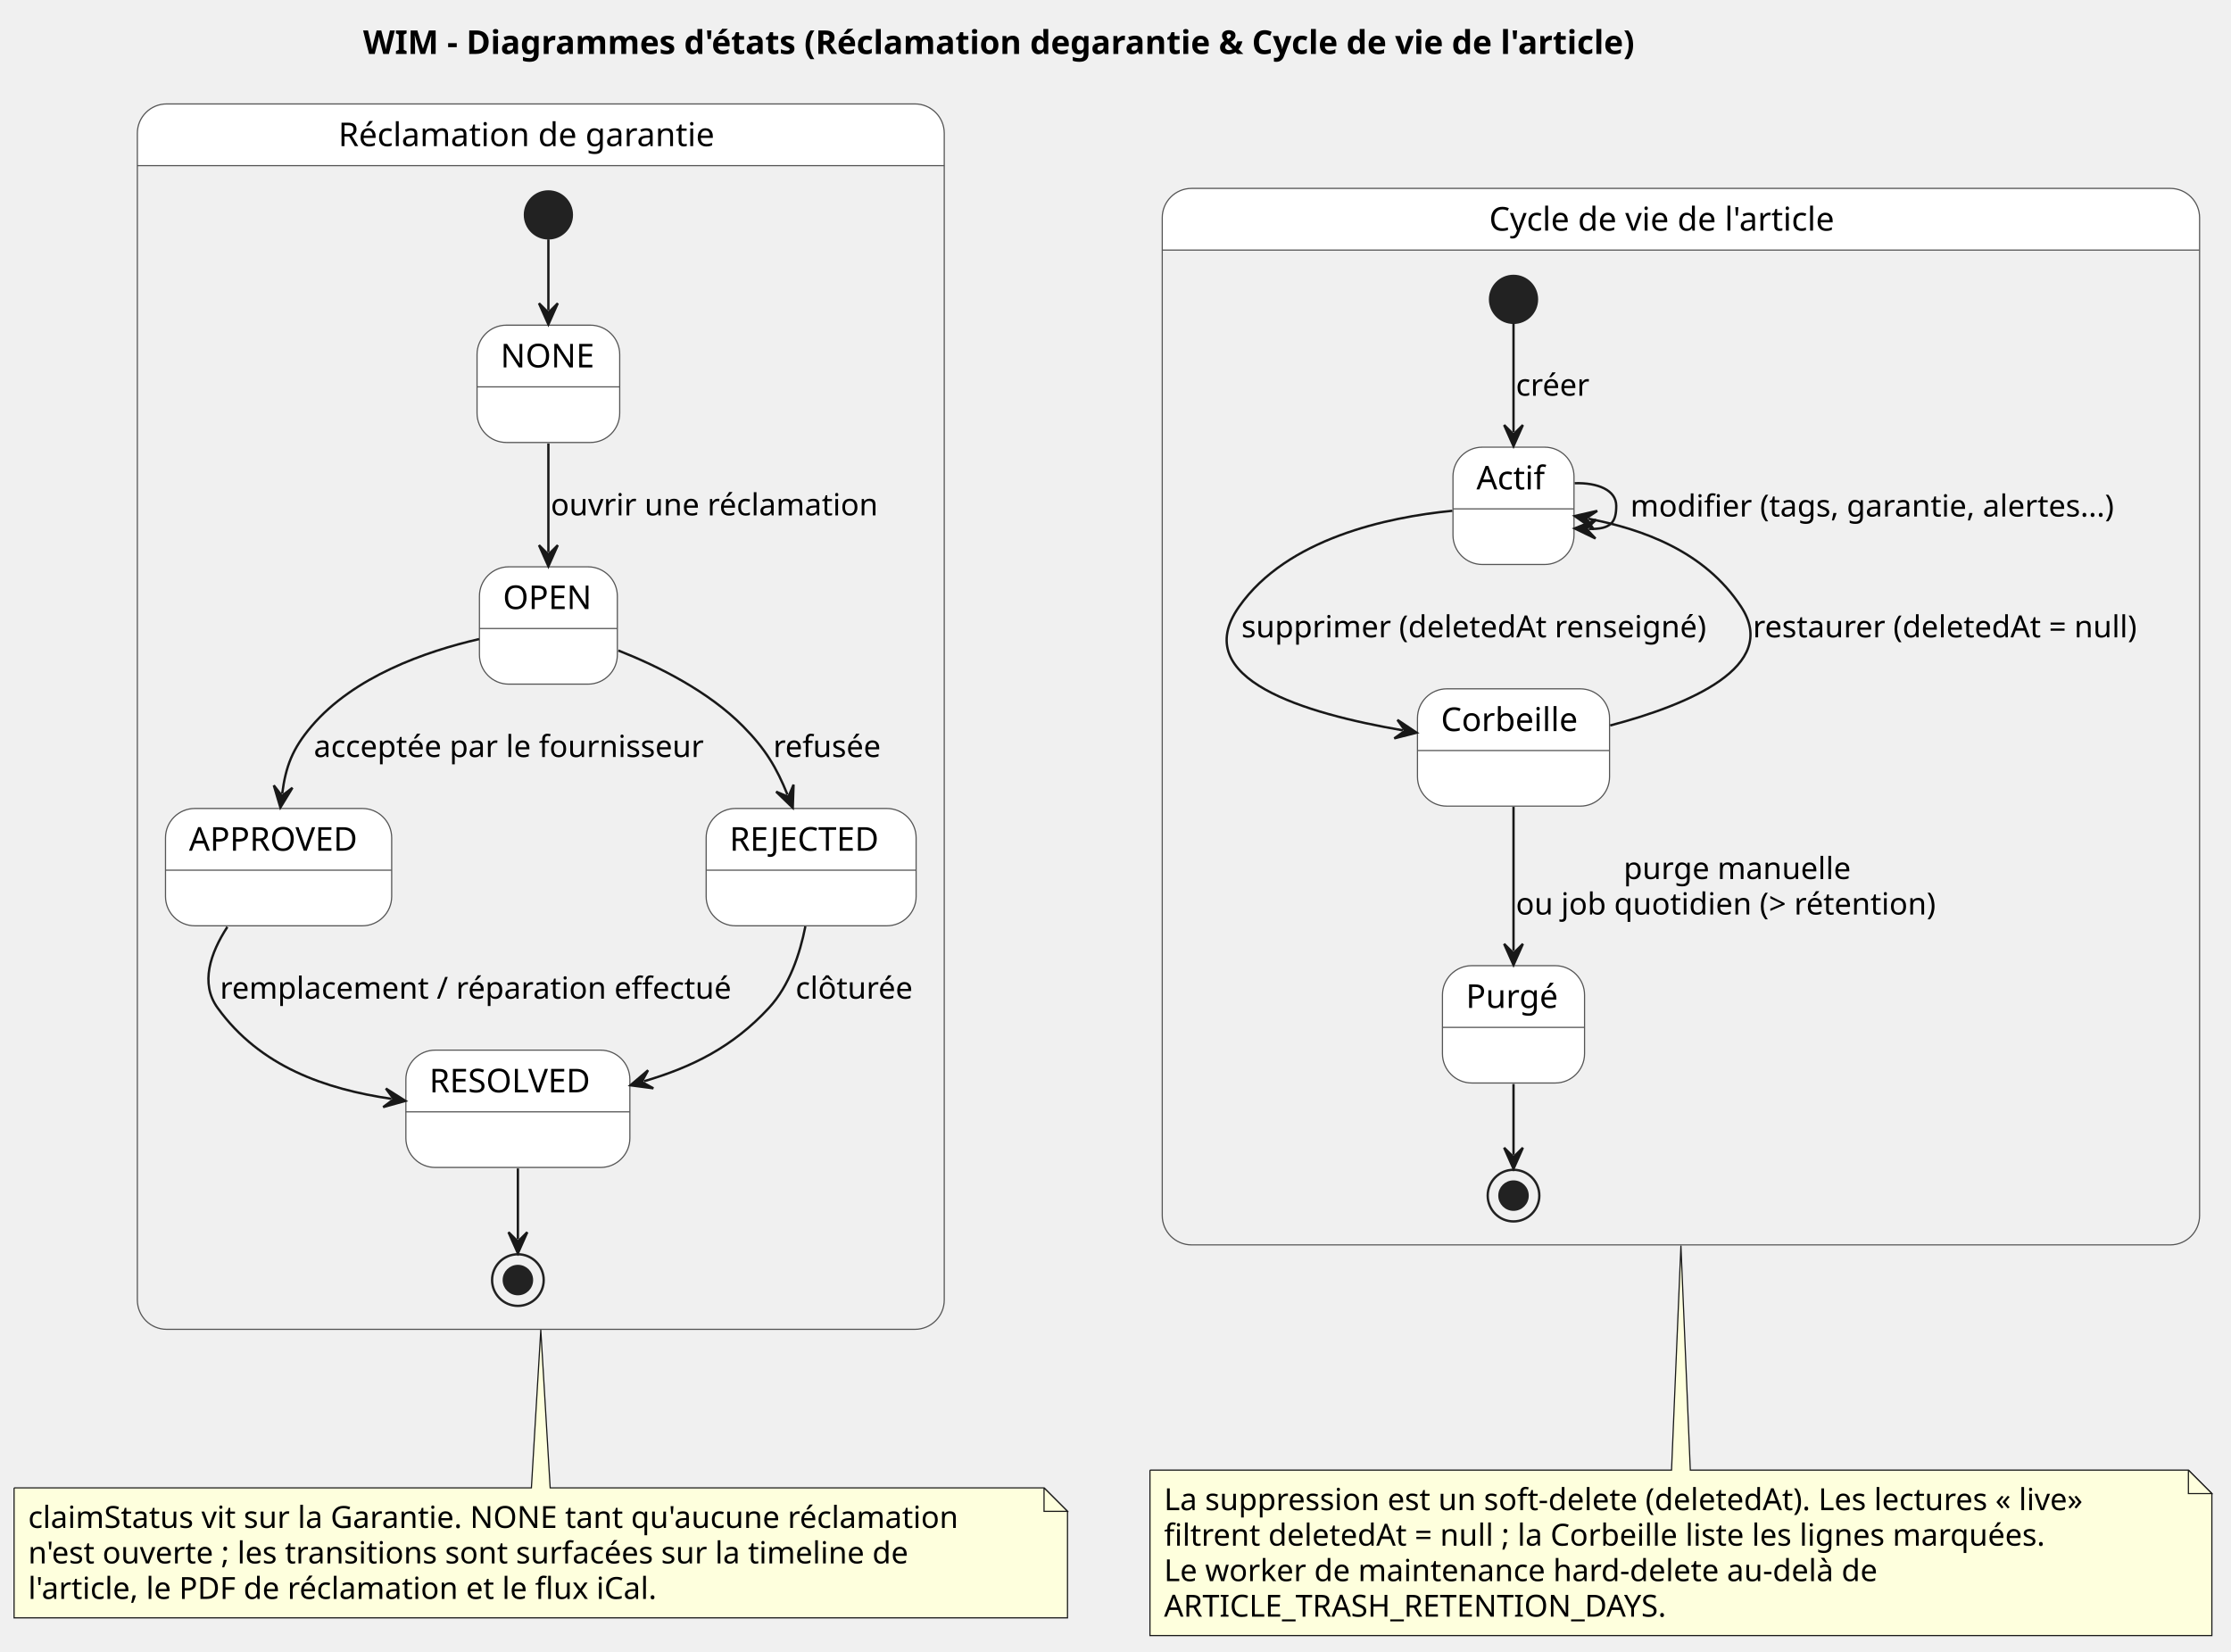
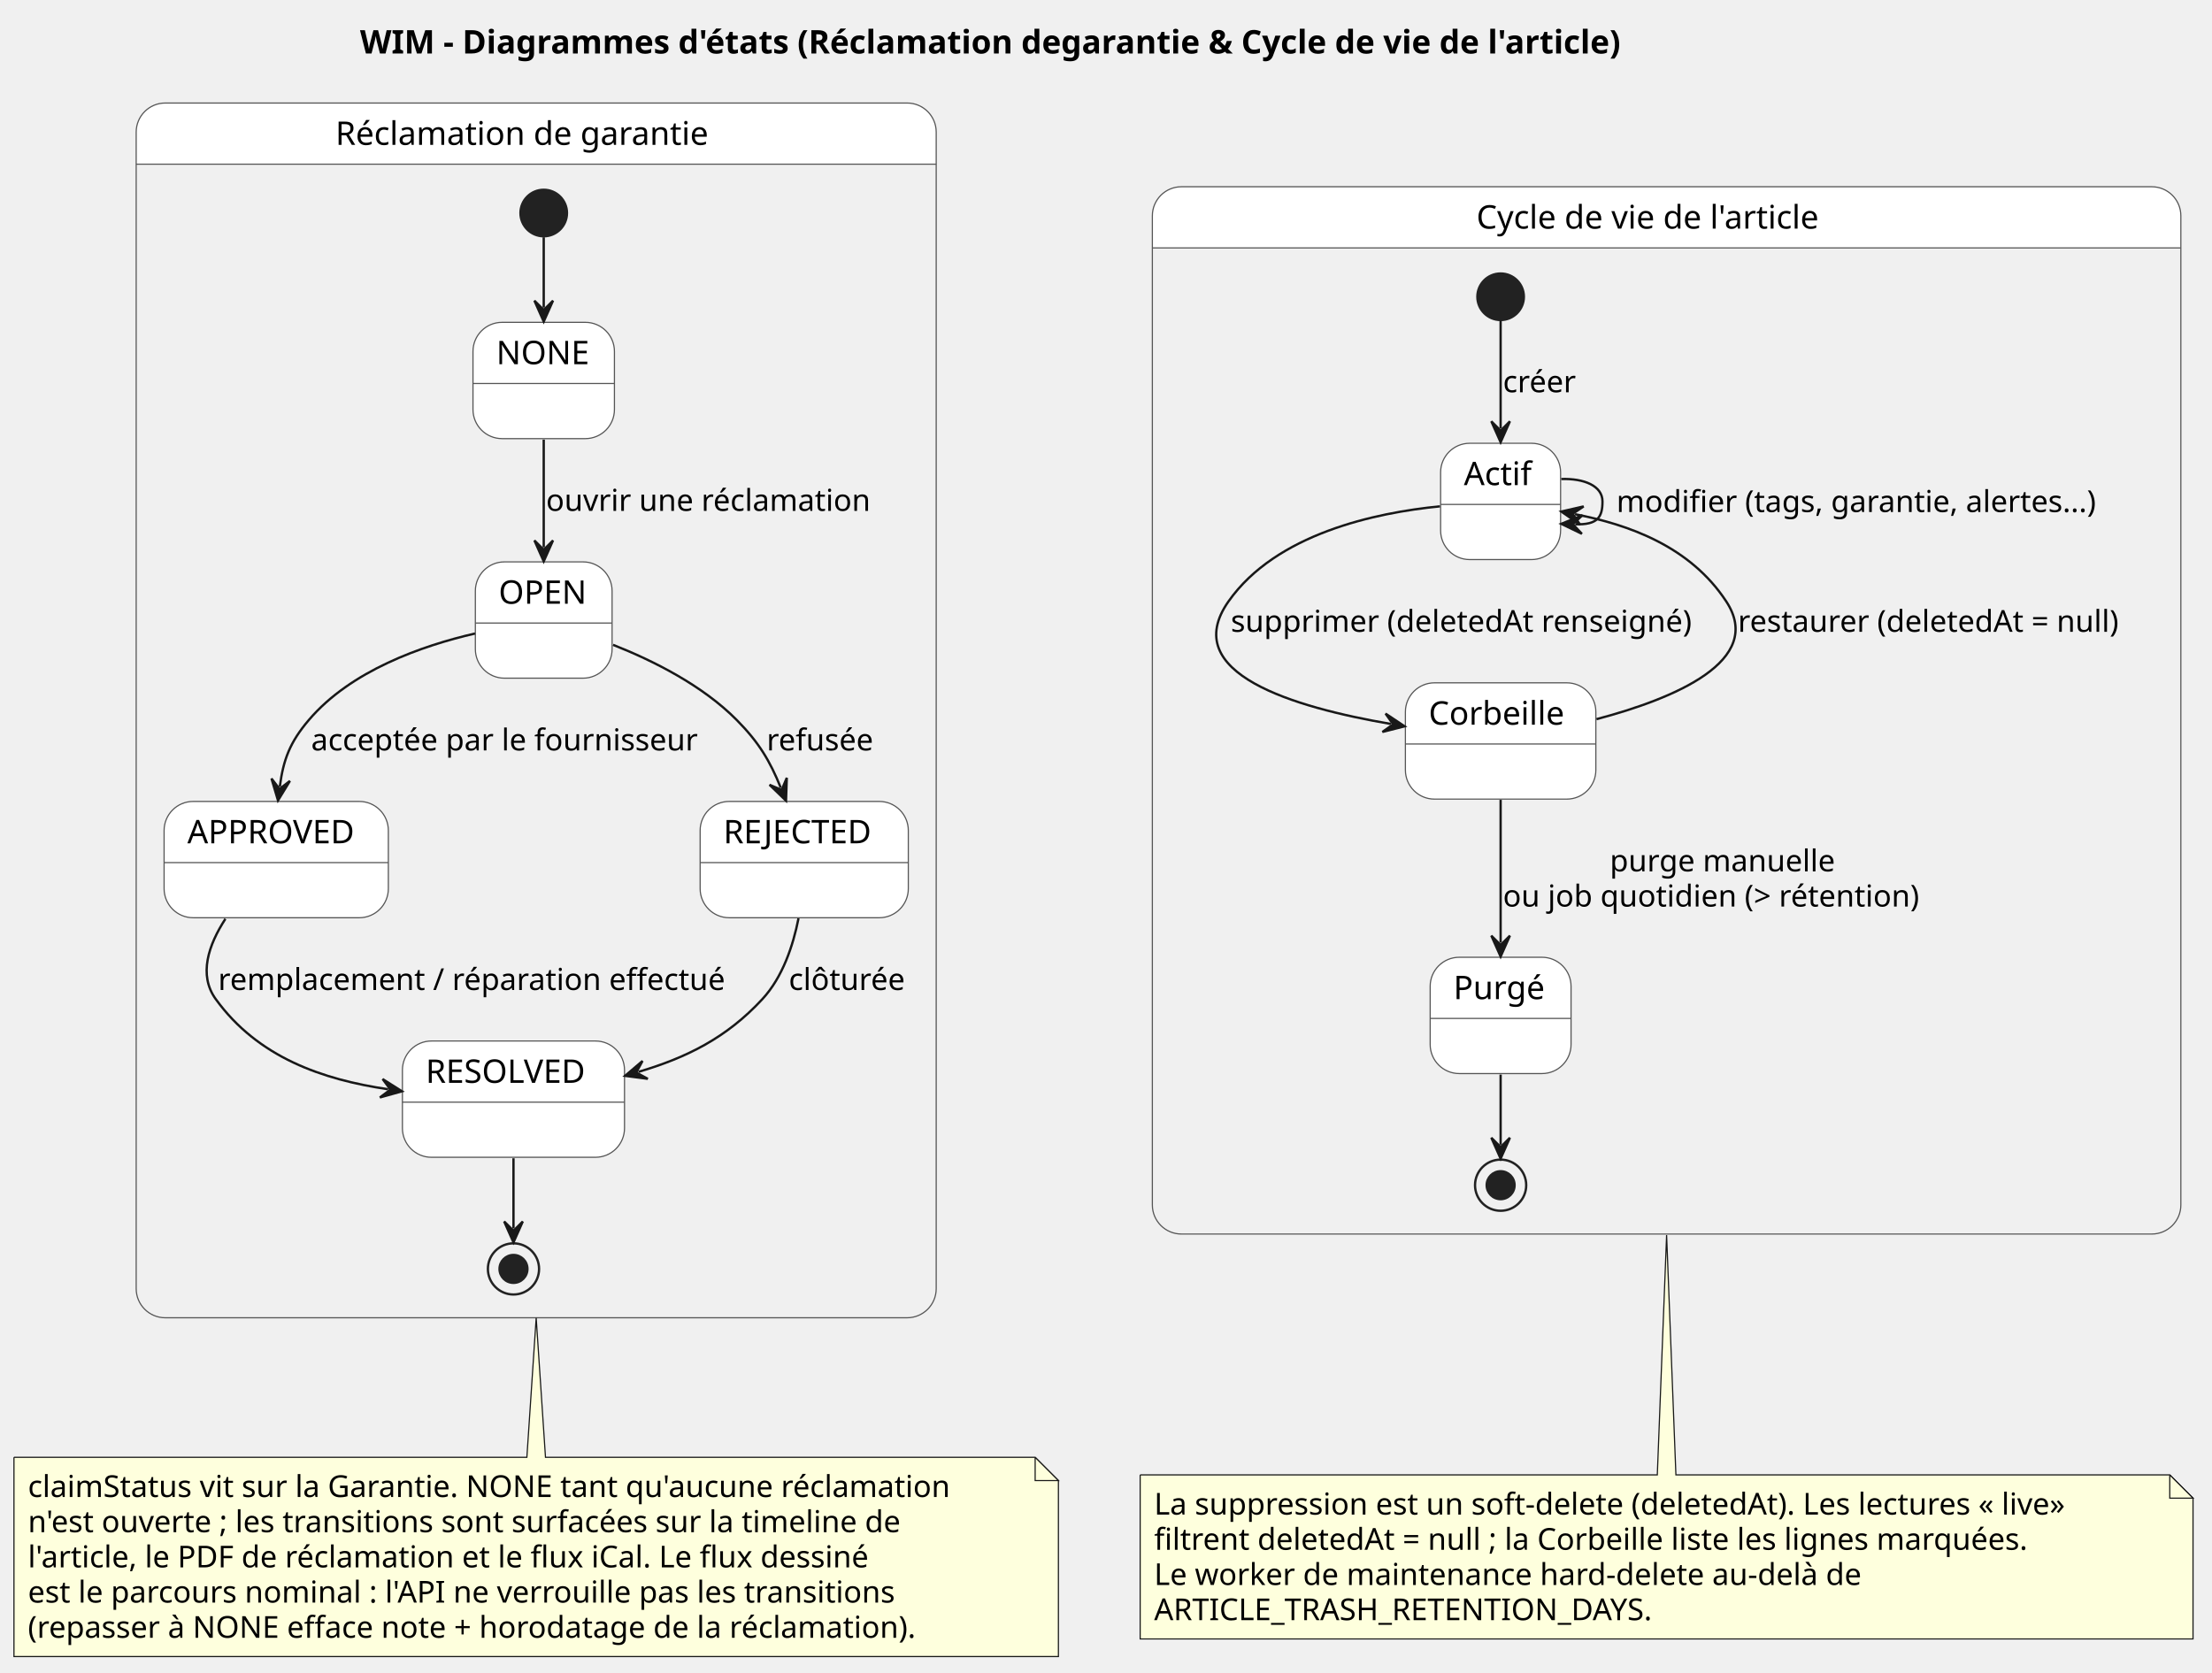
- <svg xmlns="http://www.w3.org/2000/svg" contentStyleType="text/css" data-diagram-type="STATE" height="704px" preserveAspectRatio="none" style="width:951px;height:704px;background:#FFFFFF;" version="1.1" viewBox="0 0 951 704" width="951px" zoomAndPan="magnify">
+ <svg xmlns="http://www.w3.org/2000/svg" contentStyleType="text/css" data-diagram-type="STATE" height="719px" preserveAspectRatio="none" style="width:951px;height:719px;background:#FFFFFF;" version="1.1" viewBox="0 0 951 719" width="951px" zoomAndPan="magnify">
  <defs />
  <g>
    <g class="title" data-source-line="1">
      <text fill="#000000" font-family="sans-serif" font-size="14" font-weight="bold" lengthAdjust="spacing" textLength="626.288" x="154.778" y="22.995">WIM - Diagrammes d'états (Réclamation de
garantie &amp; Cycle de vie de l'article)</text>
    </g>
    <path d="M71.05,44.297 L390,44.297 A12.5,12.5 0 0 1 402.5,56.797 L402.5,70.594 L58.55,70.594 L58.55,56.797 A12.5,12.5 0 0 1 71.05,44.297" fill="#FFFFFF" />
    <rect fill="none" height="522.297" rx="12.5" ry="12.5" style="stroke:#555555;stroke-width:0.5;" width="343.95" x="58.55" y="44.297" />
    <line style="stroke:#555555;stroke-width:0.5;" x1="58.55" x2="402.5" y1="70.594" y2="70.594" />
    <text fill="#000000" font-family="sans-serif" font-size="14" lengthAdjust="spacing" textLength="172.607" x="144.221" y="62.292">Réclamation de garantie</text>
    <ellipse cx="233.76" cy="91.594" fill="#222222" rx="10" ry="10" style="stroke:#222222;stroke-width:1;" />
    <g id="Claim.NONE">
      <rect fill="#FFFFFF" height="50" rx="12.5" ry="12.5" style="stroke:#555555;stroke-width:0.5;" width="60.81" x="203.35" y="138.594" />
      <line style="stroke:#555555;stroke-width:0.5;" x1="203.35" x2="264.161" y1="164.891" y2="164.891" />
      <text fill="#000000" font-family="sans-serif" font-size="14" lengthAdjust="spacing" textLength="40.81" x="213.35" y="156.589">NONE</text>
    </g>
    <g id="Claim.OPEN">
      <rect fill="#FFFFFF" height="50" rx="12.5" ry="12.5" style="stroke:#555555;stroke-width:0.5;" width="58.78" x="204.37" y="241.594" />
      <line style="stroke:#555555;stroke-width:0.5;" x1="204.37" x2="263.15" y1="267.891" y2="267.891" />
      <text fill="#000000" font-family="sans-serif" font-size="14" lengthAdjust="spacing" textLength="38.78" x="214.37" y="259.589">OPEN</text>
    </g>
    <g id="Claim.APPROVED">
      <rect fill="#FFFFFF" height="50" rx="12.5" ry="12.5" style="stroke:#555555;stroke-width:0.5;" width="96.412" x="70.55" y="344.594" />
      <line style="stroke:#555555;stroke-width:0.5;" x1="70.55" x2="166.962" y1="370.891" y2="370.891" />
      <text fill="#000000" font-family="sans-serif" font-size="14" lengthAdjust="spacing" textLength="76.412" x="80.55" y="362.589">APPROVED</text>
    </g>
    <g id="Claim.REJECTED">
      <rect fill="#FFFFFF" height="50" rx="12.5" ry="12.5" style="stroke:#555555;stroke-width:0.5;" width="89.501" x="301.01" y="344.594" />
      <line style="stroke:#555555;stroke-width:0.5;" x1="301.01" x2="390.511" y1="370.891" y2="370.891" />
      <text fill="#000000" font-family="sans-serif" font-size="14" lengthAdjust="spacing" textLength="69.501" x="311.01" y="362.589">REJECTED</text>
    </g>
    <g id="Claim.RESOLVED">
      <rect fill="#FFFFFF" height="50" rx="12.5" ry="12.5" style="stroke:#555555;stroke-width:0.5;" width="95.482" x="173.01" y="447.594" />
      <line style="stroke:#555555;stroke-width:0.5;" x1="173.01" x2="268.492" y1="473.891" y2="473.891" />
      <text fill="#000000" font-family="sans-serif" font-size="14" lengthAdjust="spacing" textLength="75.482" x="183.01" y="465.589">RESOLVED</text>
    </g>
    <ellipse cx="220.76" cy="545.594" fill="none" rx="11" ry="11" style="stroke:#222222;stroke-width:1;" />
    <ellipse cx="220.76" cy="545.594" fill="#222222" rx="6" ry="6" style="stroke:#222222;stroke-width:1;" />
    <g class="link" data-entity-1=".start.Claim" data-entity-2="NONE" data-source-line="10" data-uid="lnk4" id="link_.start.Claim_NONE">
      <path d="M233.76,102.034 C233.76,111.294 233.76,119.784 233.76,132.274" fill="none" id="*start*Claim-to-NONE" style="stroke:#181818;stroke-width:1;" />
      <polygon fill="#181818" points="233.76,138.274,237.76,129.274,233.76,133.274,229.76,129.274,233.76,138.274" style="stroke:#181818;stroke-width:1;" />
    </g>
    <g class="link" data-entity-1="NONE" data-entity-2="OPEN" data-source-line="11" data-uid="lnk6" id="link_NONE_OPEN">
      <path d="M233.76,189.044 C233.76,204.924 233.76,219.534 233.76,235.374" fill="none" id="NONE-to-OPEN" style="stroke:#181818;stroke-width:1;" />
      <polygon fill="#181818" points="233.76,241.374,237.76,232.374,233.76,236.374,229.76,232.374,233.76,241.374" style="stroke:#181818;stroke-width:1;" />
      <text fill="#000000" font-family="sans-serif" font-size="13" lengthAdjust="spacing" textLength="148.529" x="234.76" y="219.661">ouvrir une réclamation</text>
    </g>
    <g class="link" data-entity-1="OPEN" data-entity-2="APPROVED" data-source-line="12" data-uid="lnk8" id="link_OPEN_APPROVED">
      <path d="M204.25,272.384 C181.46,277.634 150.84,288.334 132.76,309.594 C124.64,319.134 121.818,326.604 120.298,338.234" fill="none" id="OPEN-to-APPROVED" style="stroke:#181818;stroke-width:1;" />
      <polygon fill="#181818" points="119.52,344.184,124.653,335.778,120.168,339.226,116.72,334.741,119.52,344.184" style="stroke:#181818;stroke-width:1;" />
      <text fill="#000000" font-family="sans-serif" font-size="13" lengthAdjust="spacing" textLength="178.268" x="133.76" y="322.661">acceptée par le fournisseur</text>
    </g>
    <g class="link" data-entity-1="OPEN" data-entity-2="REJECTED" data-source-line="13" data-uid="lnk10" id="link_OPEN_REJECTED">
      <path d="M263.56,277.254 C280.82,284.064 302,294.664 316.76,309.594 C326.3,319.254 330.991,327.121 335.681,338.721" fill="none" id="OPEN-to-REJECTED" style="stroke:#181818;stroke-width:1;" />
      <polygon fill="#181818" points="337.93,344.284,338.265,334.441,336.056,339.648,330.848,337.439,337.93,344.284" style="stroke:#181818;stroke-width:1;" />
      <text fill="#000000" font-family="sans-serif" font-size="13" lengthAdjust="spacing" textLength="48.928" x="329.6" y="322.661">refusée</text>
    </g>
    <g class="link" data-entity-1="APPROVED" data-entity-2="RESOLVED" data-source-line="14" data-uid="lnk12" id="link_APPROVED_RESOLVED">
      <path d="M96.91,395.084 C89.68,406.204 85.2,419.164 92.76,429.594 C110.93,454.694 138.654,464.189 166.884,468.349" fill="none" id="APPROVED-to-RESOLVED" style="stroke:#181818;stroke-width:1;" />
      <polygon fill="#181818" points="172.82,469.224,164.499,463.954,167.873,468.495,163.333,471.869,172.82,469.224" style="stroke:#181818;stroke-width:1;" />
      <text fill="#000000" font-family="sans-serif" font-size="13" lengthAdjust="spacing" textLength="233.162" x="93.76" y="425.661">remplacement / réparation effectué</text>
    </g>
    <g class="link" data-entity-1="REJECTED" data-entity-2="RESOLVED" data-source-line="15" data-uid="lnk13" id="link_REJECTED_RESOLVED">
      <path d="M343.3,394.864 C340.98,406.604 336.48,420.164 327.76,429.594 C312.31,446.294 295.153,454.75 274.493,460.87" fill="none" id="REJECTED-to-RESOLVED" style="stroke:#181818;stroke-width:1;" />
      <polygon fill="#181818" points="268.74,462.574,278.505,463.853,273.534,461.154,276.233,456.182,268.74,462.574" style="stroke:#181818;stroke-width:1;" />
      <text fill="#000000" font-family="sans-serif" font-size="13" lengthAdjust="spacing" textLength="53.39" x="339.11" y="425.661">clôturée</text>
    </g>
    <g class="link" data-entity-1="RESOLVED" data-entity-2=".end.Claim" data-source-line="16" data-uid="lnk15" id="link_RESOLVED_.end.Claim">
      <path d="M220.76,498.024 C220.76,510.384 220.76,518.724 220.76,528.194" fill="none" id="RESOLVED-to-*end*Claim" style="stroke:#181818;stroke-width:1;" />
      <polygon fill="#181818" points="220.76,534.194,224.76,525.194,220.76,529.194,216.76,525.194,220.76,534.194" style="stroke:#181818;stroke-width:1;" />
    </g>
    <path d="M507.93,80.297 L925.109,80.297 A12.5,12.5 0 0 1 937.609,92.797 L937.609,106.594 L495.43,106.594 L495.43,92.797 A12.5,12.5 0 0 1 507.93,80.297" fill="#FFFFFF" />
    <rect fill="none" height="450.297" rx="12.5" ry="12.5" style="stroke:#555555;stroke-width:0.5;" width="442.178" x="495.43" y="80.297" />
    <line style="stroke:#555555;stroke-width:0.5;" x1="495.43" x2="937.609" y1="106.594" y2="106.594" />
    <text fill="#000000" font-family="sans-serif" font-size="14" lengthAdjust="spacing" textLength="163.502" x="634.768" y="98.292">Cycle de vie de l'article</text>
    <ellipse cx="645.16" cy="127.594" fill="#222222" rx="10" ry="10" style="stroke:#222222;stroke-width:1;" />
    <g id="Lifecycle.Actif">
      <rect fill="#FFFFFF" height="50" rx="12.5" ry="12.5" style="stroke:#555555;stroke-width:0.5;" width="51.582" x="619.36" y="190.594" />
      <line style="stroke:#555555;stroke-width:0.5;" x1="619.36" x2="670.942" y1="216.891" y2="216.891" />
      <text fill="#000000" font-family="sans-serif" font-size="14" lengthAdjust="spacing" textLength="31.582" x="629.36" y="208.589">Actif</text>
    </g>
    <g id="Lifecycle.Corbeille">
      <rect fill="#FFFFFF" height="50" rx="12.5" ry="12.5" style="stroke:#555555;stroke-width:0.5;" width="81.879" x="604.22" y="293.594" />
      <line style="stroke:#555555;stroke-width:0.5;" x1="604.22" x2="686.099" y1="319.891" y2="319.891" />
      <text fill="#000000" font-family="sans-serif" font-size="14" lengthAdjust="spacing" textLength="61.879" x="614.22" y="311.589">Corbeille</text>
    </g>
    <g id="Lifecycle.Purg.">
      <rect fill="#FFFFFF" height="50" rx="12.5" ry="12.5" style="stroke:#555555;stroke-width:0.5;" width="60.571" x="614.87" y="411.594" />
      <line style="stroke:#555555;stroke-width:0.5;" x1="614.87" x2="675.441" y1="437.891" y2="437.891" />
      <text fill="#000000" font-family="sans-serif" font-size="14" lengthAdjust="spacing" textLength="40.571" x="624.87" y="429.589">Purgé</text>
    </g>
    <ellipse cx="645.16" cy="509.594" fill="none" rx="11" ry="11" style="stroke:#222222;stroke-width:1;" />
    <ellipse cx="645.16" cy="509.594" fill="#222222" rx="6" ry="6" style="stroke:#222222;stroke-width:1;" />
    <g class="link" data-entity-1=".start.Lifecycle" data-entity-2="Actif" data-source-line="21" data-uid="lnk18" id="link_.start.Lifecycle_Actif">
      <path d="M645.16,137.794 C645.16,150.194 645.16,166.704 645.16,184.154" fill="none" id="*start*Lifecycle-to-Actif" style="stroke:#181818;stroke-width:1;" />
      <polygon fill="#181818" points="645.16,190.154,649.16,181.154,645.16,185.154,641.16,181.154,645.16,190.154" style="stroke:#181818;stroke-width:1;" />
      <text fill="#000000" font-family="sans-serif" font-size="13" lengthAdjust="spacing" textLength="33.833" x="646.16" y="168.661">créer</text>
    </g>
    <g class="link" data-entity-1="Actif" data-entity-2="Actif" data-source-line="22" data-uid="lnk19" id="link_Actif_Actif">
      <path d="M671.23,205.964 C680.95,205.644 688.95,208.854 688.95,215.594 C688.95,222.334 686.947,225.735 677.227,225.425" fill="none" id="Actif-to-Actif" style="stroke:#181818;stroke-width:1;" />
      <polygon fill="#181818" points="671.23,225.234,680.098,229.519,676.227,225.393,680.353,221.523,671.23,225.234" style="stroke:#181818;stroke-width:1;" />
      <text fill="#000000" font-family="sans-serif" font-size="13" lengthAdjust="spacing" textLength="224.567" x="694.95" y="220.161">modifier (tags, garantie, alertes...)</text>
    </g>
    <g class="link" data-entity-1="Actif" data-entity-2="Corbeille" data-source-line="23" data-uid="lnk21" id="link_Actif_Corbeille">
      <path d="M619.08,217.704 C591.33,220.444 548.64,229.474 528.16,258.594 C506.43,289.484 556.157,304.098 597.967,311.278" fill="none" id="Actif-to-Corbeille" style="stroke:#181818;stroke-width:1;" />
      <polygon fill="#181818" points="603.88,312.294,595.687,306.828,598.952,311.447,594.333,314.713,603.88,312.294" style="stroke:#181818;stroke-width:1;" />
      <text fill="#000000" font-family="sans-serif" font-size="13" lengthAdjust="spacing" textLength="212.539" x="529.16" y="271.661">supprimer (deletedAt renseigné)</text>
    </g>
    <g class="link" data-entity-1="Corbeille" data-entity-2="Actif" data-source-line="24" data-uid="lnk22" id="link_Corbeille_Actif">
      <path d="M686.37,309.214 C719.83,300.374 758.93,284.134 742.16,258.594 C726.54,234.814 700.169,225.582 677.139,221.092" fill="none" id="Corbeille-to-Actif" style="stroke:#181818;stroke-width:1;" />
      <polygon fill="#181818" points="671.25,219.944,679.318,225.592,676.158,220.901,680.849,217.74,671.25,219.944" style="stroke:#181818;stroke-width:1;" />
      <text fill="#000000" font-family="sans-serif" font-size="13" lengthAdjust="spacing" textLength="180.439" x="747.17" y="271.661">restaurer (deletedAt = null)</text>
    </g>
    <g class="link" data-entity-1="Corbeille" data-entity-2="Purg." data-source-line="25" data-uid="lnk24" id="link_Corbeille_Purg.">
      <path d="M645.16,343.914 C645.16,363.714 645.16,385.524 645.16,405.304" fill="none" id="Corbeille-to-Purgé" style="stroke:#181818;stroke-width:1;" />
      <polygon fill="#181818" points="645.16,411.304,649.16,402.304,645.16,406.304,641.16,402.304,645.16,411.304" style="stroke:#181818;stroke-width:1;" />
      <text fill="#000000" font-family="sans-serif" font-size="13" lengthAdjust="spacing" textLength="102.546" x="692.092" y="374.661">purge manuelle</text>
      <text fill="#000000" font-family="sans-serif" font-size="13" lengthAdjust="spacing" textLength="194.41" x="646.16" y="389.793">ou job quotidien (&gt; rétention)</text>
    </g>
    <g class="link" data-entity-1="Purg." data-entity-2=".end.Lifecycle" data-source-line="26" data-uid="lnk26" id="link_Purg._.end.Lifecycle">
      <path d="M645.16,462.024 C645.16,474.384 645.16,482.724 645.16,492.194" fill="none" id="Purgé-to-*end*Lifecycle" style="stroke:#181818;stroke-width:1;" />
      <polygon fill="#181818" points="645.16,498.194,649.16,489.194,645.16,493.194,641.16,489.194,645.16,498.194" style="stroke:#181818;stroke-width:1;" />
    </g>
    <g class="entity" data-entity="GMN2" data-source-line="30" data-uid="ent0003" id="entity_GMN2">
-       <path d="M6,634.167 L6,689.565 A0,0 0 0 0 6,689.565 L455.041,689.565 A0,0 0 0 0 455.041,689.565 L455.041,644.167 L445.041,634.167 L234.52,634.167 L230.52,566.817 L226.52,634.167 L6,634.167 A0,0 0 0 0 6,634.167" fill="#FEFFDD" style="stroke:#181818;stroke-width:0.5;" />
-       <path d="M445.041,634.167 L445.041,644.167 L455.041,644.167 L445.041,634.167" fill="#FEFFDD" style="stroke:#181818;stroke-width:0.5;" />
-       <text fill="#000000" font-family="sans-serif" font-size="13" lengthAdjust="spacing" textLength="428.041" x="12" y="651.234">claimStatus vit sur la Garantie. NONE tant qu'aucune réclamation</text>
-       <text fill="#000000" font-family="sans-serif" font-size="13" lengthAdjust="spacing" textLength="406.694" x="12" y="666.367">n'est ouverte ; les transitions sont surfacées sur la timeline de</text>
-       <text fill="#000000" font-family="sans-serif" font-size="13" lengthAdjust="spacing" textLength="293.166" x="12" y="681.499">l'article, le PDF de réclamation et le flux iCal.</text>
+       <path d="M6,626.597 L6,712.261 A0,0 0 0 0 6,712.261 L455.041,712.261 A0,0 0 0 0 455.041,712.261 L455.041,636.597 L445.041,626.597 L234.52,626.597 L230.52,566.627 L226.52,626.597 L6,626.597 A0,0 0 0 0 6,626.597" fill="#FEFFDD" style="stroke:#181818;stroke-width:0.5;" />
+       <path d="M445.041,626.597 L445.041,636.597 L455.041,636.597 L445.041,626.597" fill="#FEFFDD" style="stroke:#181818;stroke-width:0.5;" />
+       <text fill="#000000" font-family="sans-serif" font-size="13" lengthAdjust="spacing" textLength="428.041" x="12" y="643.664">claimStatus vit sur la Garantie. NONE tant qu'aucune réclamation</text>
+       <text fill="#000000" font-family="sans-serif" font-size="13" lengthAdjust="spacing" textLength="406.694" x="12" y="658.797">n'est ouverte ; les transitions sont surfacées sur la timeline de</text>
+       <text fill="#000000" font-family="sans-serif" font-size="13" lengthAdjust="spacing" textLength="394.57" x="12" y="673.929">l'article, le PDF de réclamation et le flux iCal. Le flux dessiné</text>
+       <text fill="#000000" font-family="sans-serif" font-size="13" lengthAdjust="spacing" textLength="401.965" x="12" y="689.062">est le parcours nominal : l'API ne verrouille pas les transitions</text>
+       <text fill="#000000" font-family="sans-serif" font-size="13" lengthAdjust="spacing" textLength="414.673" x="12" y="704.195">(repasser à NONE efface note + horodatage de la réclamation).</text>
    </g>
-     <g class="entity" data-entity="GMN5" data-source-line="36" data-uid="ent0006" id="entity_GMN5">
-       <path d="M490.19,626.597 L490.19,697.128 A0,0 0 0 0 490.19,697.128 L942.843,697.128 A0,0 0 0 0 942.843,697.128 L942.843,636.597 L932.843,626.597 L720.52,626.597 L716.52,530.907 L712.52,626.597 L490.19,626.597 A0,0 0 0 0 490.19,626.597" fill="#FEFFDD" style="stroke:#181818;stroke-width:0.5;" />
-       <path d="M932.843,626.597 L932.843,636.597 L942.843,636.597 L932.843,626.597" fill="#FEFFDD" style="stroke:#181818;stroke-width:0.5;" />
-       <text fill="#000000" font-family="sans-serif" font-size="13" lengthAdjust="spacing" textLength="431.653" x="496.19" y="643.664">La suppression est un soft-delete (deletedAt). Les lectures « live
+     <g class="entity" data-entity="GMN5" data-source-line="38" data-uid="ent0006" id="entity_GMN5">
+       <path d="M490.19,634.157 L490.19,704.688 A0,0 0 0 0 490.19,704.688 L942.843,704.688 A0,0 0 0 0 942.843,704.688 L942.843,644.157 L932.843,634.157 L720.52,634.157 L716.52,531.057 L712.52,634.157 L490.19,634.157 A0,0 0 0 0 490.19,634.157" fill="#FEFFDD" style="stroke:#181818;stroke-width:0.5;" />
+       <path d="M932.843,634.157 L932.843,644.157 L942.843,644.157 L932.843,634.157" fill="#FEFFDD" style="stroke:#181818;stroke-width:0.5;" />
+       <text fill="#000000" font-family="sans-serif" font-size="13" lengthAdjust="spacing" textLength="431.653" x="496.19" y="651.224">La suppression est un soft-delete (deletedAt). Les lectures « live
»</text>
-       <text fill="#000000" font-family="sans-serif" font-size="13" lengthAdjust="spacing" textLength="409.437" x="496.19" y="658.797">filtrent deletedAt = null ; la Corbeille liste les lignes marquées.</text>
-       <text fill="#000000" font-family="sans-serif" font-size="13" lengthAdjust="spacing" textLength="326.676" x="496.19" y="673.929">Le worker de maintenance hard-delete au-delà de</text>
-       <text fill="#000000" font-family="sans-serif" font-size="13" lengthAdjust="spacing" textLength="231.715" x="496.19" y="689.062">ARTICLE_TRASH_RETENTION_DAYS.</text>
+       <text fill="#000000" font-family="sans-serif" font-size="13" lengthAdjust="spacing" textLength="409.437" x="496.19" y="666.357">filtrent deletedAt = null ; la Corbeille liste les lignes marquées.</text>
+       <text fill="#000000" font-family="sans-serif" font-size="13" lengthAdjust="spacing" textLength="326.676" x="496.19" y="681.489">Le worker de maintenance hard-delete au-delà de</text>
+       <text fill="#000000" font-family="sans-serif" font-size="13" lengthAdjust="spacing" textLength="231.715" x="496.19" y="696.622">ARTICLE_TRASH_RETENTION_DAYS.</text>
    </g>
  </g>
</svg>
